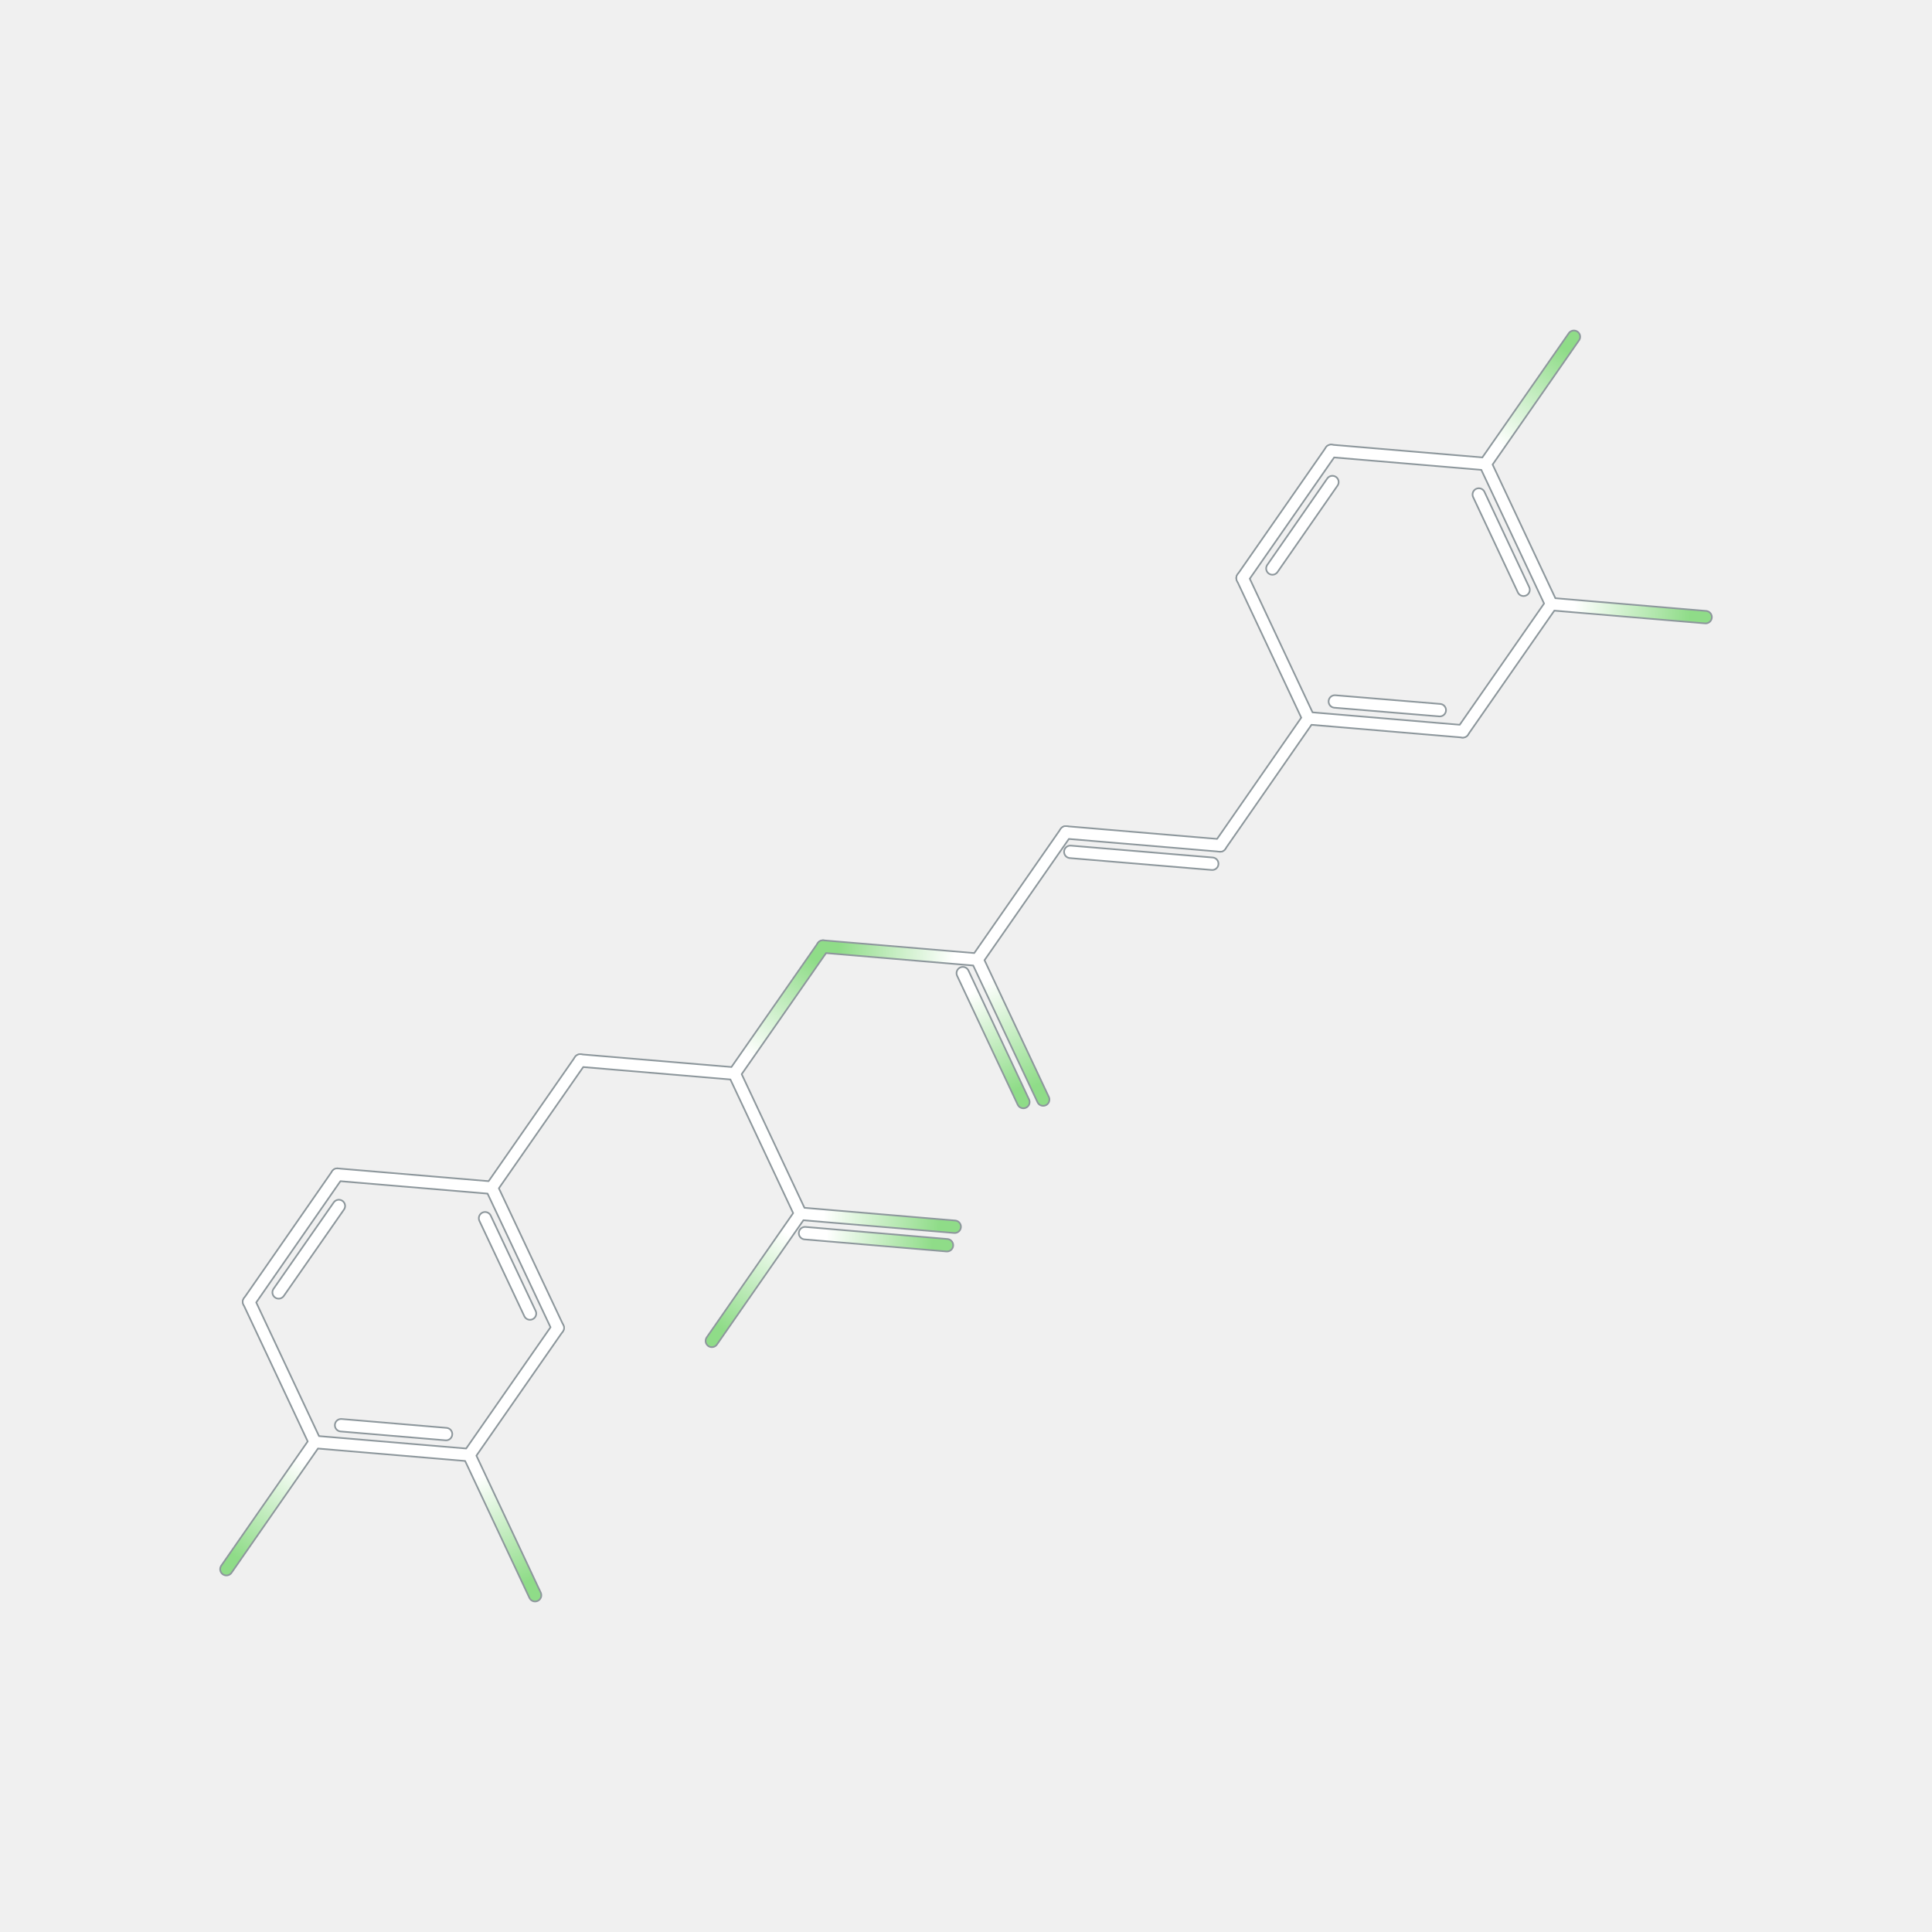
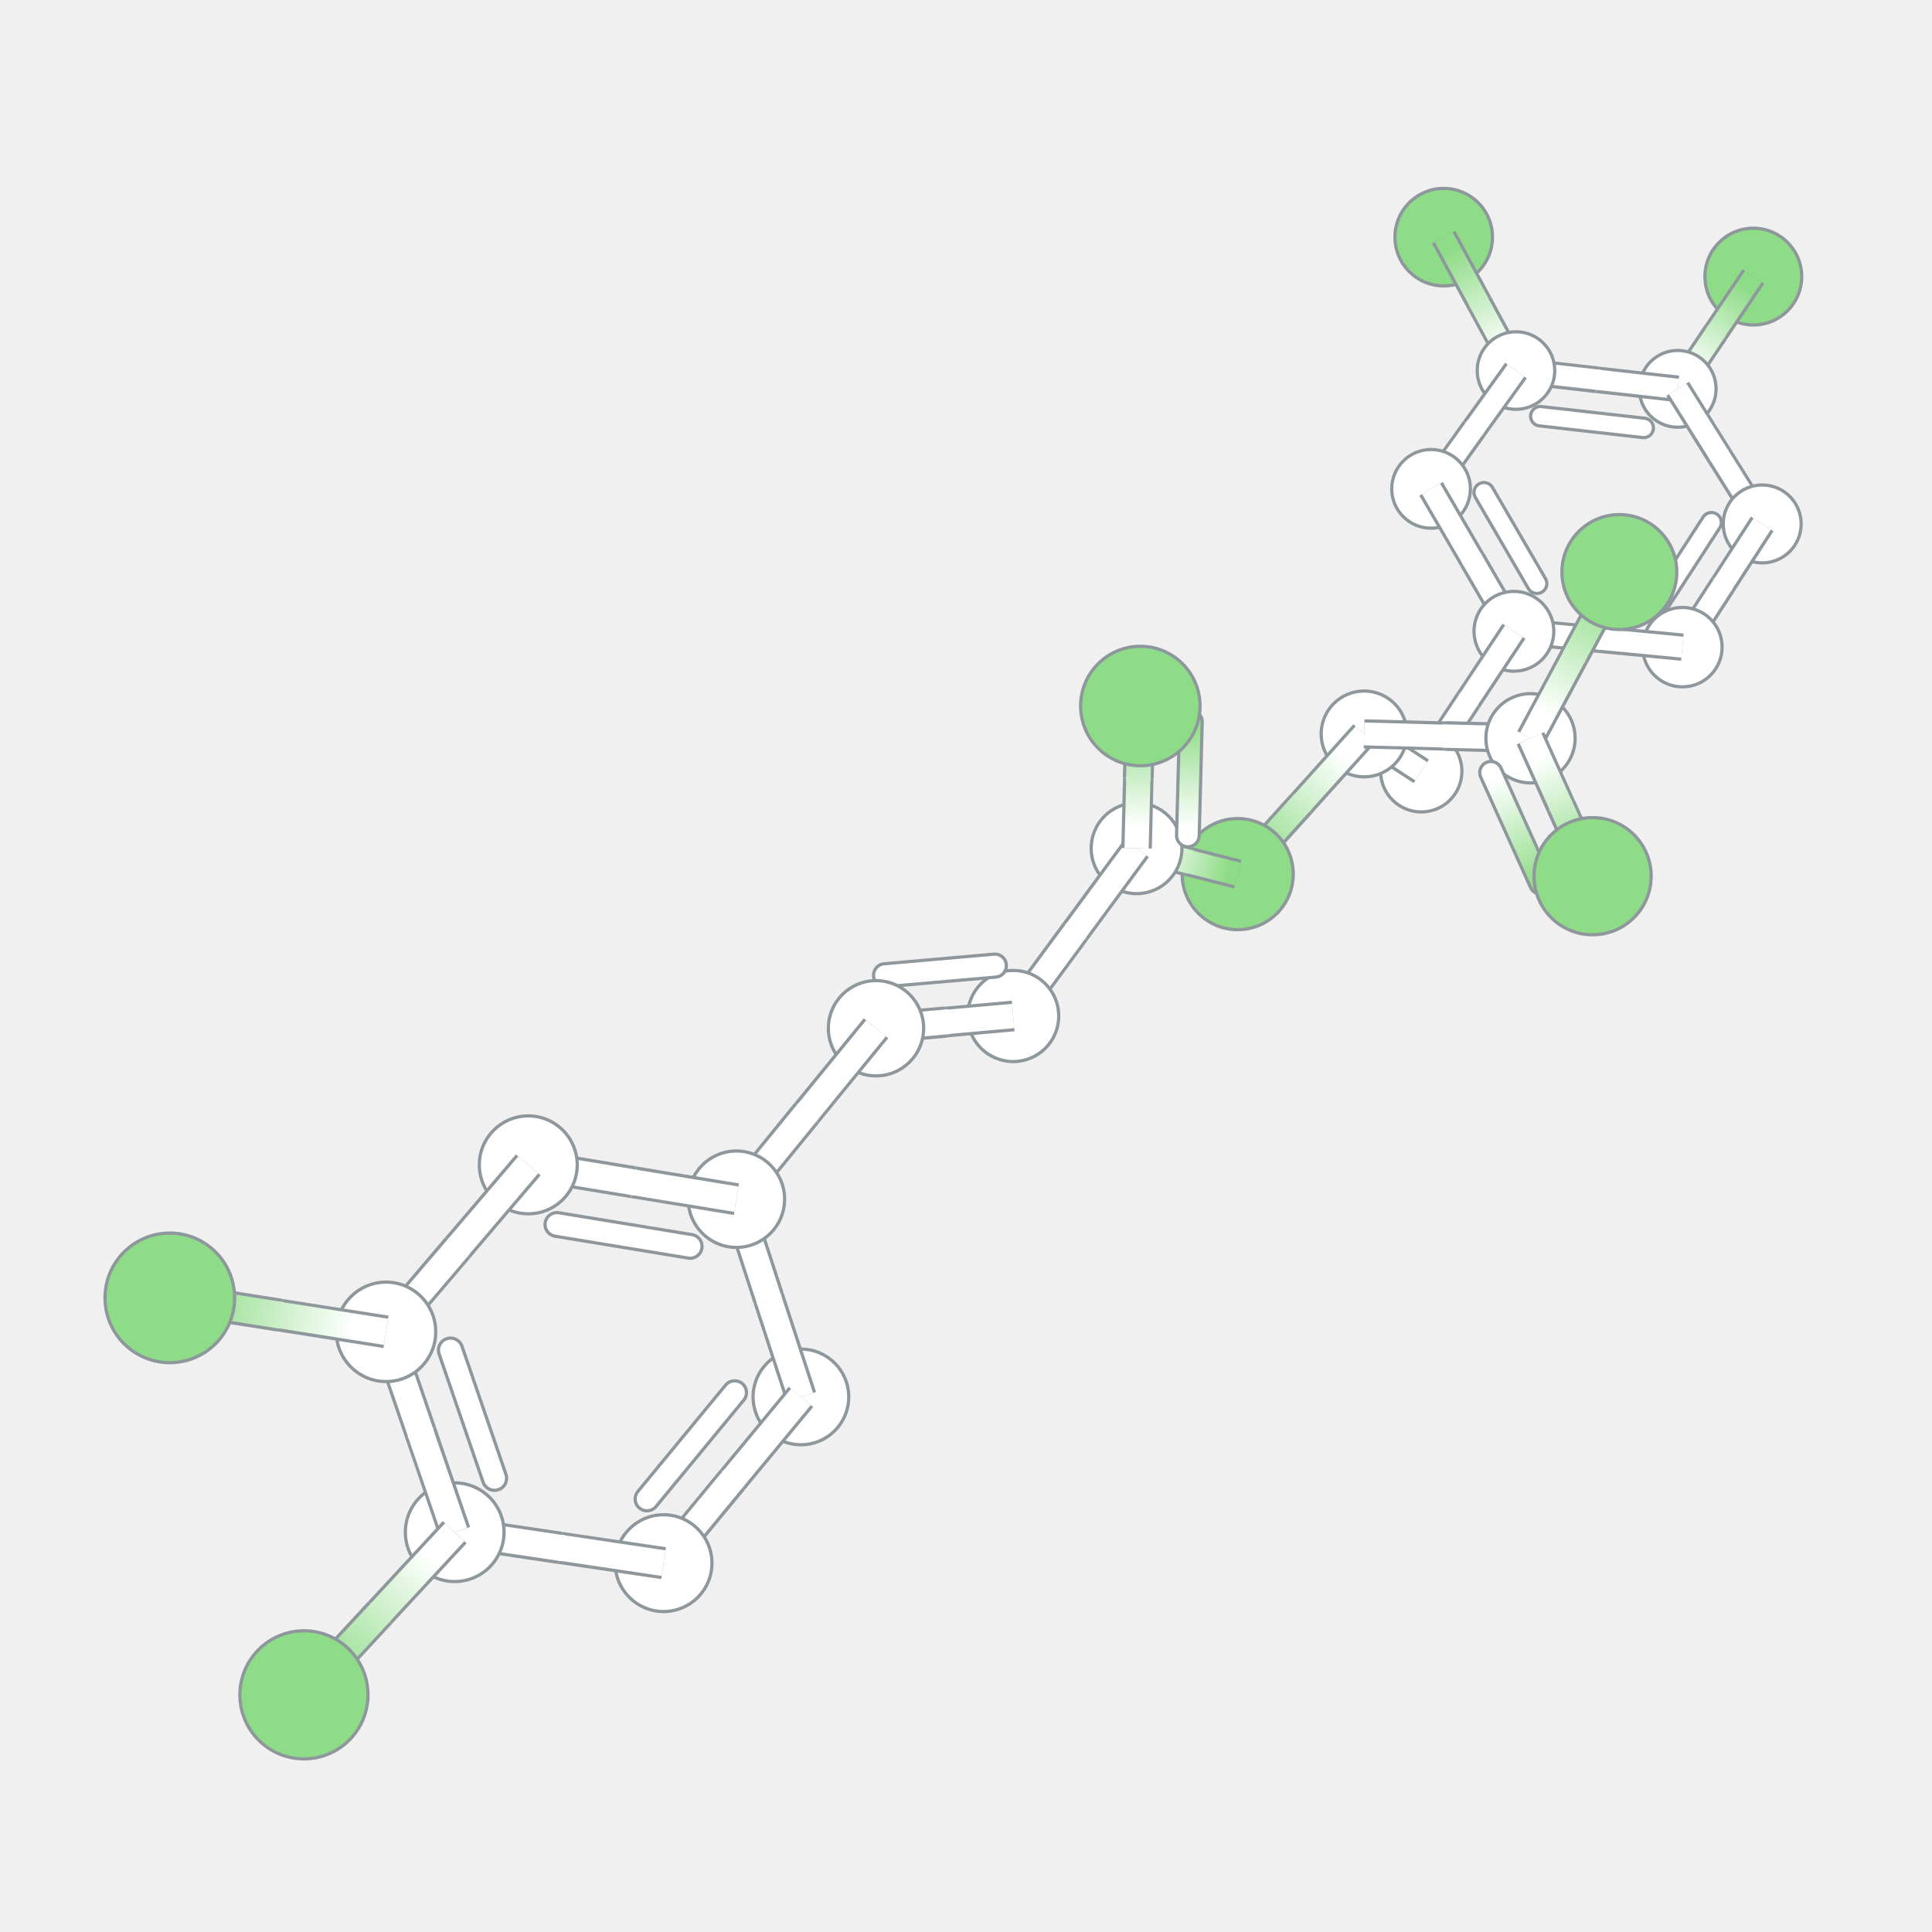
<svg xmlns="http://www.w3.org/2000/svg" viewBox="0 0 1024 1024" width="1024" height="1024">
  <defs>
-     <linearGradient id="b11" gradientUnits="userSpaceOnUse" x1="424.2" y1="643.3" x2="506.0" y2="650.2">
-       <stop offset="0" stop-color="#ffffff" />
-       <stop offset=".15" stop-color="#ffffff" />
-       <stop offset=".9" stop-color="#8fdc88" />
-       <stop offset="1" stop-color="#8fdc88" />
-     </linearGradient>
-     <linearGradient id="b12" gradientUnits="userSpaceOnUse" x1="426.7" y1="653.6" x2="501.9" y2="660.0">
-       <stop offset="0" stop-color="#ffffff" />
-       <stop offset=".15" stop-color="#ffffff" />
-       <stop offset=".9" stop-color="#8fdc88" />
-       <stop offset="1" stop-color="#8fdc88" />
-     </linearGradient>
-     <linearGradient id="b13" gradientUnits="userSpaceOnUse" x1="424.2" y1="643.3" x2="377.3" y2="710.7">
-       <stop offset="0" stop-color="#ffffff" />
-       <stop offset=".15" stop-color="#ffffff" />
-       <stop offset=".9" stop-color="#8fdc88" />
-       <stop offset="1" stop-color="#8fdc88" />
-     </linearGradient>
-     <linearGradient id="b14" gradientUnits="userSpaceOnUse" x1="389.3" y1="569.0" x2="436.2" y2="501.7">
-       <stop offset="0" stop-color="#ffffff" />
-       <stop offset=".15" stop-color="#ffffff" />
-       <stop offset=".9" stop-color="#8fdc88" />
-       <stop offset="1" stop-color="#8fdc88" />
-     </linearGradient>
-     <linearGradient id="b15" gradientUnits="userSpaceOnUse" x1="436.2" y1="501.7" x2="518.0" y2="508.6">
-       <stop offset="0" stop-color="#8fdc88" />
-       <stop offset=".1" stop-color="#8fdc88" />
-       <stop offset=".85" stop-color="#ffffff" />
-       <stop offset="1" stop-color="#ffffff" />
-     </linearGradient>
-     <linearGradient id="b16" gradientUnits="userSpaceOnUse" x1="518.0" y1="508.6" x2="552.9" y2="582.8">
-       <stop offset="0" stop-color="#ffffff" />
-       <stop offset=".15" stop-color="#ffffff" />
-       <stop offset=".9" stop-color="#8fdc88" />
-       <stop offset="1" stop-color="#8fdc88" />
-     </linearGradient>
-     <linearGradient id="b17" gradientUnits="userSpaceOnUse" x1="510.3" y1="515.8" x2="542.4" y2="584.1">
-       <stop offset="0" stop-color="#ffffff" />
-       <stop offset=".15" stop-color="#ffffff" />
-       <stop offset=".9" stop-color="#8fdc88" />
-       <stop offset="1" stop-color="#8fdc88" />
-     </linearGradient>
-     <linearGradient id="b30" gradientUnits="userSpaceOnUse" x1="787.3" y1="245.9" x2="834.2" y2="178.5">
-       <stop offset="0" stop-color="#ffffff" />
-       <stop offset=".15" stop-color="#ffffff" />
-       <stop offset=".9" stop-color="#8fdc88" />
-       <stop offset="1" stop-color="#8fdc88" />
-     </linearGradient>
-     <linearGradient id="b31" gradientUnits="userSpaceOnUse" x1="822.2" y1="320.2" x2="904.0" y2="327.1">
-       <stop offset="0" stop-color="#ffffff" />
-       <stop offset=".15" stop-color="#ffffff" />
-       <stop offset=".9" stop-color="#8fdc88" />
-       <stop offset="1" stop-color="#8fdc88" />
-     </linearGradient>
-     <linearGradient id="b32" gradientUnits="userSpaceOnUse" x1="248.7" y1="771.2" x2="283.6" y2="845.5">
-       <stop offset="0" stop-color="#ffffff" />
-       <stop offset=".15" stop-color="#ffffff" />
-       <stop offset=".9" stop-color="#8fdc88" />
-       <stop offset="1" stop-color="#8fdc88" />
-     </linearGradient>
-     <linearGradient id="b33" gradientUnits="userSpaceOnUse" x1="166.9" y1="764.3" x2="120.0" y2="831.7">
-       <stop offset="0" stop-color="#ffffff" />
-       <stop offset=".15" stop-color="#ffffff" />
-       <stop offset=".9" stop-color="#8fdc88" />
-       <stop offset="1" stop-color="#8fdc88" />
+     <linearGradient id="g8" gradientUnits="userSpaceOnUse" x1="811.2" y1="391.3" x2="844.1" y2="464.4">
+       <stop offset=".15" stop-color="#ffffff" />
+       <stop offset=".9" stop-color="#8fdc88" />
+     </linearGradient>
+     <linearGradient id="g9" gradientUnits="userSpaceOnUse" x1="811.2" y1="391.3" x2="858.3" y2="303.2">
+       <stop offset=".15" stop-color="#ffffff" />
+       <stop offset=".9" stop-color="#8fdc88" />
+     </linearGradient>
+     <linearGradient id="g10" gradientUnits="userSpaceOnUse" x1="723.0" y1="389.0" x2="656.0" y2="463.3">
+       <stop offset=".15" stop-color="#ffffff" />
+       <stop offset=".9" stop-color="#8fdc88" />
+     </linearGradient>
+     <linearGradient id="g11" gradientUnits="userSpaceOnUse" x1="602.4" y1="449.6" x2="656.0" y2="463.3">
+       <stop offset=".15" stop-color="#ffffff" />
+       <stop offset=".9" stop-color="#8fdc88" />
+     </linearGradient>
+     <linearGradient id="g12" gradientUnits="userSpaceOnUse" x1="602.4" y1="449.6" x2="604.4" y2="374.2">
+       <stop offset=".15" stop-color="#ffffff" />
+       <stop offset=".9" stop-color="#8fdc88" />
+     </linearGradient>
+     <linearGradient id="g21" gradientUnits="userSpaceOnUse" x1="241.0" y1="812.1" x2="161.1" y2="898.3">
+       <stop offset=".15" stop-color="#ffffff" />
+       <stop offset=".9" stop-color="#8fdc88" />
+     </linearGradient>
+     <linearGradient id="g22" gradientUnits="userSpaceOnUse" x1="204.6" y1="705.9" x2="90.0" y2="687.9">
+       <stop offset=".15" stop-color="#ffffff" />
+       <stop offset=".9" stop-color="#8fdc88" />
+     </linearGradient>
+     <linearGradient id="g23" gradientUnits="userSpaceOnUse" x1="803.5" y1="196.4" x2="765.2" y2="125.7">
+       <stop offset=".15" stop-color="#ffffff" />
+       <stop offset=".9" stop-color="#8fdc88" />
+     </linearGradient>
+     <linearGradient id="g24" gradientUnits="userSpaceOnUse" x1="889.2" y1="206.1" x2="929.3" y2="146.6">
+       <stop offset=".15" stop-color="#ffffff" />
+       <stop offset=".9" stop-color="#8fdc88" />
    </linearGradient>
  </defs>
-   <line x1="178.8" y1="622.6" x2="132.0" y2="690.0" stroke="#8d979c" stroke-width="7.5" stroke-linecap="round" />
-   <line x1="179.6" y1="639.2" x2="147.7" y2="685.0" stroke="#8d979c" stroke-width="7.5" stroke-linecap="round" />
-   <line x1="132.0" y1="690.0" x2="166.9" y2="764.3" stroke="#8d979c" stroke-width="7.5" stroke-linecap="round" />
-   <line x1="166.9" y1="764.3" x2="248.7" y2="771.2" stroke="#8d979c" stroke-width="7.5" stroke-linecap="round" />
-   <line x1="180.8" y1="755.4" x2="236.4" y2="760.1" stroke="#8d979c" stroke-width="7.5" stroke-linecap="round" />
-   <line x1="248.7" y1="771.2" x2="295.6" y2="703.8" stroke="#8d979c" stroke-width="7.5" stroke-linecap="round" />
-   <line x1="295.6" y1="703.8" x2="260.6" y2="629.5" stroke="#8d979c" stroke-width="7.5" stroke-linecap="round" />
-   <line x1="280.9" y1="696.2" x2="257.1" y2="645.7" stroke="#8d979c" stroke-width="7.5" stroke-linecap="round" />
-   <line x1="260.6" y1="629.5" x2="307.5" y2="562.1" stroke="#8d979c" stroke-width="7.5" stroke-linecap="round" />
-   <line x1="307.5" y1="562.1" x2="389.3" y2="569.0" stroke="#8d979c" stroke-width="7.5" stroke-linecap="round" />
-   <line x1="389.3" y1="569.0" x2="424.2" y2="643.3" stroke="#8d979c" stroke-width="7.5" stroke-linecap="round" />
-   <line x1="424.2" y1="643.3" x2="506.0" y2="650.2" stroke="#8d979c" stroke-width="7.5" stroke-linecap="round" />
-   <line x1="426.7" y1="653.6" x2="501.9" y2="660.0" stroke="#8d979c" stroke-width="7.5" stroke-linecap="round" />
-   <line x1="424.2" y1="643.3" x2="377.3" y2="710.7" stroke="#8d979c" stroke-width="7.5" stroke-linecap="round" />
-   <line x1="389.3" y1="569.0" x2="436.2" y2="501.7" stroke="#8d979c" stroke-width="7.5" stroke-linecap="round" />
-   <line x1="436.2" y1="501.7" x2="518.0" y2="508.6" stroke="#8d979c" stroke-width="7.5" stroke-linecap="round" />
-   <line x1="518.0" y1="508.6" x2="552.9" y2="582.8" stroke="#8d979c" stroke-width="7.5" stroke-linecap="round" />
-   <line x1="510.3" y1="515.8" x2="542.4" y2="584.1" stroke="#8d979c" stroke-width="7.5" stroke-linecap="round" />
-   <line x1="518.0" y1="508.6" x2="564.9" y2="441.2" stroke="#8d979c" stroke-width="7.5" stroke-linecap="round" />
-   <line x1="564.9" y1="441.2" x2="646.7" y2="448.1" stroke="#8d979c" stroke-width="7.5" stroke-linecap="round" />
-   <line x1="567.3" y1="451.5" x2="642.5" y2="457.8" stroke="#8d979c" stroke-width="7.5" stroke-linecap="round" />
-   <line x1="646.7" y1="448.1" x2="693.5" y2="380.7" stroke="#8d979c" stroke-width="7.5" stroke-linecap="round" />
-   <line x1="693.5" y1="380.7" x2="775.3" y2="387.6" stroke="#8d979c" stroke-width="7.5" stroke-linecap="round" />
-   <line x1="707.5" y1="371.8" x2="763.1" y2="376.4" stroke="#8d979c" stroke-width="7.5" stroke-linecap="round" />
-   <line x1="775.3" y1="387.6" x2="822.2" y2="320.2" stroke="#8d979c" stroke-width="7.5" stroke-linecap="round" />
-   <line x1="822.2" y1="320.2" x2="787.3" y2="245.9" stroke="#8d979c" stroke-width="7.5" stroke-linecap="round" />
-   <line x1="807.5" y1="312.6" x2="783.8" y2="262.1" stroke="#8d979c" stroke-width="7.5" stroke-linecap="round" />
-   <line x1="787.3" y1="245.9" x2="705.5" y2="239.0" stroke="#8d979c" stroke-width="7.5" stroke-linecap="round" />
-   <line x1="705.5" y1="239.0" x2="658.6" y2="306.4" stroke="#8d979c" stroke-width="7.5" stroke-linecap="round" />
-   <line x1="706.2" y1="255.5" x2="674.4" y2="301.3" stroke="#8d979c" stroke-width="7.5" stroke-linecap="round" />
-   <line x1="787.3" y1="245.9" x2="834.2" y2="178.5" stroke="#8d979c" stroke-width="7.5" stroke-linecap="round" />
-   <line x1="822.2" y1="320.2" x2="904.0" y2="327.1" stroke="#8d979c" stroke-width="7.5" stroke-linecap="round" />
-   <line x1="248.7" y1="771.2" x2="283.6" y2="845.5" stroke="#8d979c" stroke-width="7.5" stroke-linecap="round" />
-   <line x1="166.9" y1="764.3" x2="120.0" y2="831.7" stroke="#8d979c" stroke-width="7.5" stroke-linecap="round" />
-   <line x1="260.6" y1="629.5" x2="178.8" y2="622.6" stroke="#8d979c" stroke-width="7.5" stroke-linecap="round" />
-   <line x1="658.6" y1="306.4" x2="693.5" y2="380.7" stroke="#8d979c" stroke-width="7.5" stroke-linecap="round" />
-   <line x1="178.8" y1="622.6" x2="132.0" y2="690.0" stroke="#ffffff" stroke-width="5.746" stroke-linecap="round" />
-   <line x1="179.6" y1="639.2" x2="147.7" y2="685.0" stroke="#ffffff" stroke-width="5.746" stroke-linecap="round" />
-   <line x1="132.0" y1="690.0" x2="166.9" y2="764.3" stroke="#ffffff" stroke-width="5.746" stroke-linecap="round" />
-   <line x1="166.9" y1="764.3" x2="248.7" y2="771.2" stroke="#ffffff" stroke-width="5.746" stroke-linecap="round" />
-   <line x1="180.8" y1="755.4" x2="236.4" y2="760.1" stroke="#ffffff" stroke-width="5.746" stroke-linecap="round" />
-   <line x1="248.7" y1="771.2" x2="295.6" y2="703.8" stroke="#ffffff" stroke-width="5.746" stroke-linecap="round" />
-   <line x1="295.6" y1="703.8" x2="260.6" y2="629.5" stroke="#ffffff" stroke-width="5.746" stroke-linecap="round" />
-   <line x1="280.9" y1="696.2" x2="257.1" y2="645.7" stroke="#ffffff" stroke-width="5.746" stroke-linecap="round" />
-   <line x1="260.6" y1="629.5" x2="307.5" y2="562.1" stroke="#ffffff" stroke-width="5.746" stroke-linecap="round" />
-   <line x1="307.5" y1="562.1" x2="389.3" y2="569.0" stroke="#ffffff" stroke-width="5.746" stroke-linecap="round" />
-   <line x1="389.3" y1="569.0" x2="424.2" y2="643.3" stroke="#ffffff" stroke-width="5.746" stroke-linecap="round" />
-   <line x1="518.0" y1="508.6" x2="564.9" y2="441.2" stroke="#ffffff" stroke-width="5.746" stroke-linecap="round" />
-   <line x1="564.9" y1="441.2" x2="646.7" y2="448.1" stroke="#ffffff" stroke-width="5.746" stroke-linecap="round" />
-   <line x1="567.3" y1="451.5" x2="642.5" y2="457.8" stroke="#ffffff" stroke-width="5.746" stroke-linecap="round" />
-   <line x1="646.7" y1="448.1" x2="693.5" y2="380.7" stroke="#ffffff" stroke-width="5.746" stroke-linecap="round" />
-   <line x1="693.5" y1="380.7" x2="775.3" y2="387.6" stroke="#ffffff" stroke-width="5.746" stroke-linecap="round" />
-   <line x1="707.5" y1="371.8" x2="763.1" y2="376.4" stroke="#ffffff" stroke-width="5.746" stroke-linecap="round" />
-   <line x1="775.3" y1="387.6" x2="822.2" y2="320.2" stroke="#ffffff" stroke-width="5.746" stroke-linecap="round" />
-   <line x1="822.2" y1="320.2" x2="787.3" y2="245.9" stroke="#ffffff" stroke-width="5.746" stroke-linecap="round" />
-   <line x1="807.5" y1="312.6" x2="783.8" y2="262.1" stroke="#ffffff" stroke-width="5.746" stroke-linecap="round" />
-   <line x1="787.3" y1="245.9" x2="705.5" y2="239.0" stroke="#ffffff" stroke-width="5.746" stroke-linecap="round" />
-   <line x1="705.5" y1="239.0" x2="658.6" y2="306.4" stroke="#ffffff" stroke-width="5.746" stroke-linecap="round" />
-   <line x1="706.2" y1="255.5" x2="674.4" y2="301.3" stroke="#ffffff" stroke-width="5.746" stroke-linecap="round" />
-   <line x1="260.6" y1="629.5" x2="178.8" y2="622.6" stroke="#ffffff" stroke-width="5.746" stroke-linecap="round" />
-   <line x1="658.6" y1="306.4" x2="693.5" y2="380.7" stroke="#ffffff" stroke-width="5.746" stroke-linecap="round" />
-   <line x1="424.2" y1="643.3" x2="506.0" y2="650.2" stroke="url(#b11)" stroke-width="5.746" stroke-linecap="round" />
-   <line x1="426.7" y1="653.6" x2="501.9" y2="660.0" stroke="url(#b12)" stroke-width="5.746" stroke-linecap="round" />
-   <line x1="424.2" y1="643.3" x2="377.3" y2="710.7" stroke="url(#b13)" stroke-width="5.746" stroke-linecap="round" />
-   <line x1="389.3" y1="569.0" x2="436.2" y2="501.7" stroke="url(#b14)" stroke-width="5.746" stroke-linecap="round" />
-   <line x1="436.2" y1="501.7" x2="518.0" y2="508.6" stroke="url(#b15)" stroke-width="5.746" stroke-linecap="round" />
-   <line x1="518.0" y1="508.6" x2="552.9" y2="582.8" stroke="url(#b16)" stroke-width="5.746" stroke-linecap="round" />
-   <line x1="510.3" y1="515.8" x2="542.4" y2="584.1" stroke="url(#b17)" stroke-width="5.746" stroke-linecap="round" />
-   <line x1="787.3" y1="245.9" x2="834.2" y2="178.5" stroke="url(#b30)" stroke-width="5.746" stroke-linecap="round" />
-   <line x1="822.2" y1="320.2" x2="904.0" y2="327.1" stroke="url(#b31)" stroke-width="5.746" stroke-linecap="round" />
-   <line x1="248.7" y1="771.2" x2="283.6" y2="845.5" stroke="url(#b32)" stroke-width="5.746" stroke-linecap="round" />
-   <line x1="166.9" y1="764.3" x2="120.0" y2="831.7" stroke="url(#b33)" stroke-width="5.746" stroke-linecap="round" />
+   <circle cx="929.3" cy="146.6" r="26.5" fill="#8d979c" />
+   <circle cx="929.3" cy="146.6" r="24.8" fill="#8fdc88" />
+   <line x1="929.3" y1="146.6" x2="909.4" y2="176.1" stroke="#8d979c" stroke-width="14.0" stroke-linecap="butt" />
+   <line x1="929.3" y1="146.6" x2="908.5" y2="177.4" stroke="url(#g24)" stroke-width="10.6" stroke-linecap="butt" />
+   <circle cx="765.2" cy="125.7" r="26.7" fill="#8d979c" />
+   <circle cx="765.2" cy="125.7" r="25.0" fill="#8fdc88" />
+   <line x1="889.2" y1="206.1" x2="909.4" y2="176.1" stroke="#8d979c" stroke-width="14.1" stroke-linecap="butt" />
+   <line x1="889.2" y1="206.1" x2="910.3" y2="174.8" stroke="url(#g24)" stroke-width="10.7" stroke-linecap="butt" />
+   <line x1="765.2" y1="125.7" x2="784.2" y2="160.8" stroke="#8d979c" stroke-width="14.1" stroke-linecap="butt" />
+   <line x1="765.2" y1="125.7" x2="785.0" y2="162.2" stroke="url(#g23)" stroke-width="10.7" stroke-linecap="butt" />
+   <circle cx="889.2" cy="206.1" r="21.2" fill="#8d979c" />
+   <circle cx="889.2" cy="206.1" r="19.5" fill="#ffffff" />
+   <line x1="889.2" y1="206.1" x2="846.4" y2="201.3" stroke="#8d979c" stroke-width="14.1" stroke-linecap="butt" />
+   <line x1="889.2" y1="206.1" x2="844.9" y2="201.1" stroke="#ffffff" stroke-width="10.7" stroke-linecap="butt" />
+   <line x1="871.2" y1="226.8" x2="816.4" y2="220.6" stroke="#8d979c" stroke-width="12.0" stroke-linecap="round" />
+   <line x1="871.2" y1="226.8" x2="816.4" y2="220.6" stroke="#ffffff" stroke-width="8.6" stroke-linecap="round" />
+   <line x1="803.5" y1="196.4" x2="784.2" y2="160.8" stroke="#8d979c" stroke-width="14.1" stroke-linecap="butt" />
+   <line x1="803.5" y1="196.4" x2="783.4" y2="159.4" stroke="url(#g23)" stroke-width="10.7" stroke-linecap="butt" />
+   <line x1="889.2" y1="206.1" x2="911.4" y2="241.7" stroke="#8d979c" stroke-width="14.2" stroke-linecap="butt" />
+   <line x1="889.2" y1="206.1" x2="912.3" y2="243.0" stroke="#ffffff" stroke-width="10.8" stroke-linecap="butt" />
+   <line x1="803.5" y1="196.4" x2="846.4" y2="201.3" stroke="#8d979c" stroke-width="14.2" stroke-linecap="butt" />
+   <line x1="803.5" y1="196.4" x2="848.0" y2="201.4" stroke="#ffffff" stroke-width="10.8" stroke-linecap="butt" />
+   <circle cx="803.5" cy="196.4" r="21.4" fill="#8d979c" />
+   <circle cx="803.5" cy="196.4" r="19.7" fill="#ffffff" />
+   <line x1="934.0" y1="277.7" x2="911.4" y2="241.7" stroke="#8d979c" stroke-width="14.2" stroke-linecap="butt" />
+   <line x1="934.0" y1="277.7" x2="910.6" y2="240.3" stroke="#ffffff" stroke-width="10.8" stroke-linecap="butt" />
+   <line x1="803.5" y1="196.4" x2="781.2" y2="227.4" stroke="#8d979c" stroke-width="14.2" stroke-linecap="butt" />
+   <line x1="803.5" y1="196.4" x2="780.3" y2="228.7" stroke="#ffffff" stroke-width="10.8" stroke-linecap="butt" />
+   <circle cx="934.0" cy="277.7" r="21.5" fill="#8d979c" />
+   <circle cx="934.0" cy="277.7" r="19.8" fill="#ffffff" />
+   <line x1="934.0" y1="277.7" x2="913.1" y2="310.0" stroke="#8d979c" stroke-width="14.3" stroke-linecap="butt" />
+   <line x1="934.0" y1="277.7" x2="912.2" y2="311.3" stroke="#ffffff" stroke-width="10.9" stroke-linecap="butt" />
+   <line x1="758.5" y1="259.1" x2="781.2" y2="227.4" stroke="#8d979c" stroke-width="14.3" stroke-linecap="butt" />
+   <line x1="758.5" y1="259.1" x2="782.1" y2="226.1" stroke="#ffffff" stroke-width="10.9" stroke-linecap="butt" />
+   <line x1="880.0" y1="318.7" x2="907.1" y2="276.9" stroke="#8d979c" stroke-width="12.2" stroke-linecap="round" />
+   <line x1="880.0" y1="318.7" x2="907.1" y2="276.9" stroke="#ffffff" stroke-width="8.8" stroke-linecap="round" />
+   <circle cx="758.5" cy="259.1" r="21.7" fill="#8d979c" />
+   <circle cx="758.5" cy="259.1" r="20.0" fill="#ffffff" />
+   <line x1="891.7" y1="343.0" x2="913.1" y2="310.0" stroke="#8d979c" stroke-width="14.4" stroke-linecap="butt" />
+   <line x1="891.7" y1="343.0" x2="913.9" y2="308.7" stroke="#ffffff" stroke-width="11.0" stroke-linecap="butt" />
+   <line x1="758.5" y1="259.1" x2="780.3" y2="296.6" stroke="#8d979c" stroke-width="14.4" stroke-linecap="butt" />
+   <line x1="758.5" y1="259.1" x2="781.1" y2="298.0" stroke="#ffffff" stroke-width="11.0" stroke-linecap="butt" />
+   <line x1="786.5" y1="261.0" x2="814.6" y2="309.3" stroke="#8d979c" stroke-width="12.2" stroke-linecap="round" />
+   <line x1="786.5" y1="261.0" x2="814.6" y2="309.3" stroke="#ffffff" stroke-width="8.8" stroke-linecap="round" />
+   <circle cx="891.7" cy="343.0" r="21.9" fill="#8d979c" />
+   <circle cx="891.7" cy="343.0" r="20.2" fill="#ffffff" />
+   <line x1="891.7" y1="343.0" x2="847.2" y2="338.8" stroke="#8d979c" stroke-width="14.5" stroke-linecap="butt" />
+   <line x1="891.7" y1="343.0" x2="845.6" y2="338.6" stroke="#ffffff" stroke-width="11.1" stroke-linecap="butt" />
+   <line x1="802.4" y1="334.6" x2="780.3" y2="296.6" stroke="#8d979c" stroke-width="14.5" stroke-linecap="butt" />
+   <line x1="802.4" y1="334.6" x2="779.5" y2="295.2" stroke="#ffffff" stroke-width="11.1" stroke-linecap="butt" />
+   <line x1="802.4" y1="334.6" x2="847.2" y2="338.8" stroke="#8d979c" stroke-width="14.5" stroke-linecap="butt" />
+   <line x1="802.4" y1="334.6" x2="848.8" y2="338.9" stroke="#ffffff" stroke-width="11.1" stroke-linecap="butt" />
+   <circle cx="802.4" cy="334.6" r="22.0" fill="#8d979c" />
+   <circle cx="802.4" cy="334.6" r="20.3" fill="#ffffff" />
+   <line x1="802.4" y1="334.6" x2="778.1" y2="371.3" stroke="#8d979c" stroke-width="14.6" stroke-linecap="butt" />
+   <line x1="802.4" y1="334.6" x2="777.2" y2="372.6" stroke="#ffffff" stroke-width="11.2" stroke-linecap="butt" />
+   <line x1="753.3" y1="408.8" x2="778.1" y2="371.3" stroke="#8d979c" stroke-width="14.7" stroke-linecap="butt" />
+   <line x1="753.3" y1="408.8" x2="779.0" y2="369.9" stroke="#ffffff" stroke-width="11.3" stroke-linecap="butt" />
+   <circle cx="753.3" cy="408.8" r="22.4" fill="#8d979c" />
+   <circle cx="753.3" cy="408.8" r="20.7" fill="#ffffff" />
+   <line x1="753.3" y1="408.8" x2="738.5" y2="399.2" stroke="#8d979c" stroke-width="14.9" stroke-linecap="butt" />
+   <line x1="753.3" y1="408.8" x2="737.2" y2="398.3" stroke="#ffffff" stroke-width="11.5" stroke-linecap="butt" />
+   <line x1="723.0" y1="389.0" x2="738.5" y2="399.2" stroke="#8d979c" stroke-width="15.2" stroke-linecap="butt" />
+   <line x1="723.0" y1="389.0" x2="739.9" y2="400.0" stroke="#ffffff" stroke-width="11.8" stroke-linecap="butt" />
+   <circle cx="723.0" cy="389.0" r="23.6" fill="#8d979c" />
+   <circle cx="723.0" cy="389.0" r="21.9" fill="#ffffff" />
+   <line x1="723.0" y1="389.0" x2="689.7" y2="426.0" stroke="#8d979c" stroke-width="15.4" stroke-linecap="butt" />
+   <line x1="723.0" y1="389.0" x2="688.6" y2="427.2" stroke="url(#g10)" stroke-width="12.0" stroke-linecap="butt" />
+   <line x1="656.0" y1="463.3" x2="689.7" y2="426.0" stroke="#8d979c" stroke-width="15.5" stroke-linecap="butt" />
+   <line x1="656.0" y1="463.3" x2="690.7" y2="424.8" stroke="url(#g10)" stroke-width="12.1" stroke-linecap="butt" />
+   <line x1="723.0" y1="389.0" x2="766.2" y2="390.1" stroke="#8d979c" stroke-width="15.5" stroke-linecap="butt" />
+   <line x1="723.0" y1="389.0" x2="767.8" y2="390.2" stroke="#ffffff" stroke-width="12.1" stroke-linecap="butt" />
+   <circle cx="656.0" cy="463.3" r="30.3" fill="#8d979c" />
+   <circle cx="656.0" cy="463.3" r="28.6" fill="#8fdc88" />
+   <line x1="656.0" y1="463.3" x2="629.8" y2="456.6" stroke="#8d979c" stroke-width="15.7" stroke-linecap="butt" />
+   <line x1="656.0" y1="463.3" x2="628.2" y2="456.2" stroke="url(#g11)" stroke-width="12.3" stroke-linecap="butt" />
+   <line x1="811.2" y1="391.3" x2="766.2" y2="390.1" stroke="#8d979c" stroke-width="15.8" stroke-linecap="butt" />
+   <line x1="811.2" y1="391.3" x2="764.6" y2="390.1" stroke="#ffffff" stroke-width="12.4" stroke-linecap="butt" />
+   <circle cx="811.2" cy="391.3" r="24.5" fill="#8d979c" />
+   <circle cx="811.2" cy="391.3" r="22.8" fill="#ffffff" />
+   <line x1="811.2" y1="391.3" x2="834.7" y2="347.4" stroke="#8d979c" stroke-width="15.9" stroke-linecap="butt" />
+   <line x1="811.2" y1="391.3" x2="835.4" y2="346.0" stroke="url(#g9)" stroke-width="12.5" stroke-linecap="butt" />
+   <line x1="602.4" y1="449.6" x2="629.8" y2="456.6" stroke="#8d979c" stroke-width="16.0" stroke-linecap="butt" />
+   <line x1="602.4" y1="449.6" x2="631.4" y2="457.0" stroke="url(#g11)" stroke-width="12.6" stroke-linecap="butt" />
+   <line x1="858.3" y1="303.2" x2="834.7" y2="347.4" stroke="#8d979c" stroke-width="16.0" stroke-linecap="butt" />
+   <line x1="858.3" y1="303.2" x2="833.9" y2="348.8" stroke="url(#g9)" stroke-width="12.6" stroke-linecap="butt" />
+   <line x1="811.2" y1="391.3" x2="827.4" y2="427.4" stroke="#8d979c" stroke-width="16.0" stroke-linecap="butt" />
+   <line x1="811.2" y1="391.3" x2="828.1" y2="428.8" stroke="url(#g8)" stroke-width="12.6" stroke-linecap="butt" />
+   <circle cx="858.3" cy="303.2" r="31.3" fill="#8d979c" />
+   <circle cx="858.3" cy="303.2" r="29.6" fill="#8fdc88" />
+   <line x1="790.2" y1="409.5" x2="816.6" y2="468.0" stroke="#8d979c" stroke-width="13.5" stroke-linecap="round" />
+   <line x1="790.2" y1="409.5" x2="816.6" y2="468.0" stroke="url(#g8)" stroke-width="10.1" stroke-linecap="round" />
+   <circle cx="602.4" cy="449.6" r="24.9" fill="#8d979c" />
+   <circle cx="602.4" cy="449.6" r="23.2" fill="#ffffff" />
+   <line x1="602.4" y1="449.6" x2="569.8" y2="493.9" stroke="#8d979c" stroke-width="16.1" stroke-linecap="butt" />
+   <line x1="602.4" y1="449.6" x2="568.9" y2="495.2" stroke="#ffffff" stroke-width="12.7" stroke-linecap="butt" />
+   <line x1="844.1" y1="464.4" x2="827.4" y2="427.4" stroke="#8d979c" stroke-width="16.1" stroke-linecap="butt" />
+   <line x1="844.1" y1="464.4" x2="826.8" y2="425.9" stroke="url(#g8)" stroke-width="12.7" stroke-linecap="butt" />
+   <line x1="537.0" y1="538.5" x2="569.8" y2="493.9" stroke="#8d979c" stroke-width="16.2" stroke-linecap="butt" />
+   <line x1="537.0" y1="538.5" x2="570.8" y2="492.6" stroke="#ffffff" stroke-width="12.8" stroke-linecap="butt" />
+   <line x1="602.4" y1="449.6" x2="603.3" y2="412.5" stroke="#8d979c" stroke-width="16.2" stroke-linecap="butt" />
+   <line x1="602.4" y1="449.6" x2="603.4" y2="410.9" stroke="url(#g12)" stroke-width="12.8" stroke-linecap="butt" />
+   <circle cx="537.0" cy="538.5" r="25.0" fill="#8d979c" />
+   <circle cx="537.0" cy="538.5" r="23.3" fill="#ffffff" />
+   <circle cx="844.1" cy="464.4" r="31.9" fill="#8d979c" />
+   <circle cx="844.1" cy="464.4" r="30.2" fill="#8fdc88" />
+   <line x1="629.6" y1="442.8" x2="631.2" y2="382.5" stroke="#8d979c" stroke-width="13.7" stroke-linecap="round" />
+   <line x1="629.6" y1="442.8" x2="631.2" y2="382.5" stroke="url(#g12)" stroke-width="10.3" stroke-linecap="round" />
+   <line x1="537.0" y1="538.5" x2="501.4" y2="541.7" stroke="#8d979c" stroke-width="16.3" stroke-linecap="butt" />
+   <line x1="537.0" y1="538.5" x2="499.8" y2="541.8" stroke="#ffffff" stroke-width="12.9" stroke-linecap="butt" />
+   <line x1="604.4" y1="374.2" x2="603.3" y2="412.5" stroke="#8d979c" stroke-width="16.4" stroke-linecap="butt" />
+   <line x1="604.4" y1="374.2" x2="603.3" y2="414.1" stroke="url(#g12)" stroke-width="13.0" stroke-linecap="butt" />
+   <line x1="527.3" y1="511.8" x2="469.1" y2="516.9" stroke="#8d979c" stroke-width="13.9" stroke-linecap="round" />
+   <line x1="527.3" y1="511.8" x2="469.1" y2="516.9" stroke="#ffffff" stroke-width="10.5" stroke-linecap="round" />
+   <circle cx="604.4" cy="374.2" r="32.5" fill="#8d979c" />
+   <circle cx="604.4" cy="374.2" r="30.8" fill="#8fdc88" />
+   <line x1="464.3" y1="545.0" x2="501.4" y2="541.7" stroke="#8d979c" stroke-width="16.6" stroke-linecap="butt" />
+   <line x1="464.3" y1="545.0" x2="503.0" y2="541.5" stroke="#ffffff" stroke-width="13.2" stroke-linecap="butt" />
+   <circle cx="464.3" cy="545.0" r="26.1" fill="#8d979c" />
+   <circle cx="464.3" cy="545.0" r="24.4" fill="#ffffff" />
+   <line x1="464.3" y1="545.0" x2="427.5" y2="590.0" stroke="#8d979c" stroke-width="16.8" stroke-linecap="butt" />
+   <line x1="464.3" y1="545.0" x2="426.5" y2="591.3" stroke="#ffffff" stroke-width="13.4" stroke-linecap="butt" />
+   <circle cx="424.5" cy="740.4" r="26.2" fill="#8d979c" />
+   <circle cx="424.5" cy="740.4" r="24.5" fill="#ffffff" />
+   <line x1="424.5" y1="740.4" x2="407.4" y2="688.1" stroke="#8d979c" stroke-width="16.9" stroke-linecap="butt" />
+   <line x1="424.5" y1="740.4" x2="406.9" y2="686.6" stroke="#ffffff" stroke-width="13.5" stroke-linecap="butt" />
+   <line x1="390.3" y1="635.6" x2="427.5" y2="590.0" stroke="#8d979c" stroke-width="16.9" stroke-linecap="butt" />
+   <line x1="390.3" y1="635.6" x2="428.5" y2="588.8" stroke="#ffffff" stroke-width="13.5" stroke-linecap="butt" />
+   <line x1="424.5" y1="740.4" x2="388.3" y2="784.2" stroke="#8d979c" stroke-width="16.9" stroke-linecap="butt" />
+   <line x1="424.5" y1="740.4" x2="387.3" y2="785.4" stroke="#ffffff" stroke-width="13.5" stroke-linecap="butt" />
+   <line x1="390.3" y1="635.6" x2="407.4" y2="688.1" stroke="#8d979c" stroke-width="16.9" stroke-linecap="butt" />
+   <line x1="390.3" y1="635.6" x2="407.9" y2="689.7" stroke="#ffffff" stroke-width="13.5" stroke-linecap="butt" />
+   <line x1="342.9" y1="794.5" x2="389.4" y2="738.1" stroke="#8d979c" stroke-width="14.2" stroke-linecap="round" />
+   <line x1="342.9" y1="794.5" x2="389.4" y2="738.1" stroke="#ffffff" stroke-width="10.8" stroke-linecap="round" />
+   <circle cx="390.3" cy="635.6" r="26.4" fill="#8d979c" />
+   <circle cx="390.3" cy="635.6" r="24.7" fill="#ffffff" />
+   <line x1="351.7" y1="828.5" x2="388.3" y2="784.2" stroke="#8d979c" stroke-width="17.0" stroke-linecap="butt" />
+   <line x1="351.7" y1="828.5" x2="389.3" y2="782.9" stroke="#ffffff" stroke-width="13.6" stroke-linecap="butt" />
+   <line x1="390.3" y1="635.6" x2="335.7" y2="626.6" stroke="#8d979c" stroke-width="17.0" stroke-linecap="butt" />
+   <line x1="390.3" y1="635.6" x2="334.1" y2="626.4" stroke="#ffffff" stroke-width="13.6" stroke-linecap="butt" />
+   <circle cx="351.7" cy="828.5" r="26.5" fill="#8d979c" />
+   <circle cx="351.7" cy="828.5" r="24.8" fill="#ffffff" />
+   <line x1="365.8" y1="660.6" x2="295.2" y2="649.0" stroke="#8d979c" stroke-width="14.3" stroke-linecap="round" />
+   <line x1="365.8" y1="660.6" x2="295.2" y2="649.0" stroke="#ffffff" stroke-width="10.9" stroke-linecap="round" />
+   <line x1="351.7" y1="828.5" x2="296.8" y2="820.4" stroke="#8d979c" stroke-width="17.1" stroke-linecap="butt" />
+   <line x1="351.7" y1="828.5" x2="295.3" y2="820.1" stroke="#ffffff" stroke-width="13.7" stroke-linecap="butt" />
+   <line x1="280.0" y1="617.4" x2="335.7" y2="626.6" stroke="#8d979c" stroke-width="17.1" stroke-linecap="butt" />
+   <line x1="280.0" y1="617.4" x2="337.3" y2="626.9" stroke="#ffffff" stroke-width="13.7" stroke-linecap="butt" />
+   <circle cx="280.0" cy="617.4" r="26.8" fill="#8d979c" />
+   <circle cx="280.0" cy="617.4" r="25.1" fill="#ffffff" />
+   <line x1="241.0" y1="812.1" x2="296.8" y2="820.4" stroke="#8d979c" stroke-width="17.2" stroke-linecap="butt" />
+   <line x1="241.0" y1="812.1" x2="298.4" y2="820.6" stroke="#ffffff" stroke-width="13.8" stroke-linecap="butt" />
+   <line x1="280.0" y1="617.4" x2="242.5" y2="661.4" stroke="#8d979c" stroke-width="17.2" stroke-linecap="butt" />
+   <line x1="280.0" y1="617.4" x2="241.5" y2="662.6" stroke="#ffffff" stroke-width="13.8" stroke-linecap="butt" />
+   <circle cx="241.0" cy="812.1" r="27.0" fill="#8d979c" />
+   <circle cx="241.0" cy="812.1" r="25.3" fill="#ffffff" />
+   <line x1="241.0" y1="812.1" x2="222.9" y2="759.2" stroke="#8d979c" stroke-width="17.3" stroke-linecap="butt" />
+   <line x1="241.0" y1="812.1" x2="222.3" y2="757.7" stroke="#ffffff" stroke-width="13.9" stroke-linecap="butt" />
+   <line x1="238.8" y1="715.6" x2="262.1" y2="783.5" stroke="#8d979c" stroke-width="14.5" stroke-linecap="round" />
+   <line x1="238.8" y1="715.6" x2="262.1" y2="783.5" stroke="#ffffff" stroke-width="11.1" stroke-linecap="round" />
+   <line x1="204.6" y1="705.9" x2="242.5" y2="661.4" stroke="#8d979c" stroke-width="17.3" stroke-linecap="butt" />
+   <line x1="204.6" y1="705.9" x2="243.6" y2="660.2" stroke="#ffffff" stroke-width="13.9" stroke-linecap="butt" />
+   <line x1="241.0" y1="812.1" x2="201.3" y2="854.9" stroke="#8d979c" stroke-width="17.3" stroke-linecap="butt" />
+   <line x1="241.0" y1="812.1" x2="200.2" y2="856.1" stroke="url(#g21)" stroke-width="13.9" stroke-linecap="butt" />
+   <line x1="204.6" y1="705.9" x2="222.9" y2="759.2" stroke="#8d979c" stroke-width="17.3" stroke-linecap="butt" />
+   <line x1="204.6" y1="705.9" x2="223.4" y2="760.7" stroke="#ffffff" stroke-width="13.9" stroke-linecap="butt" />
+   <circle cx="204.6" cy="705.9" r="27.2" fill="#8d979c" />
+   <circle cx="204.6" cy="705.9" r="25.5" fill="#ffffff" />
+   <line x1="161.1" y1="898.3" x2="201.3" y2="854.9" stroke="#8d979c" stroke-width="17.4" stroke-linecap="butt" />
+   <line x1="161.1" y1="898.3" x2="202.4" y2="853.8" stroke="url(#g21)" stroke-width="14.0" stroke-linecap="butt" />
+   <line x1="204.6" y1="705.9" x2="147.9" y2="697.0" stroke="#8d979c" stroke-width="17.4" stroke-linecap="butt" />
+   <line x1="204.6" y1="705.9" x2="146.3" y2="696.7" stroke="url(#g22)" stroke-width="14.0" stroke-linecap="butt" />
+   <circle cx="161.1" cy="898.3" r="34.8" fill="#8d979c" />
+   <circle cx="161.1" cy="898.3" r="33.1" fill="#8fdc88" />
+   <line x1="90.0" y1="687.9" x2="147.9" y2="697.0" stroke="#8d979c" stroke-width="17.6" stroke-linecap="butt" />
+   <line x1="90.0" y1="687.9" x2="149.4" y2="697.2" stroke="url(#g22)" stroke-width="14.2" stroke-linecap="butt" />
+   <circle cx="90.0" cy="687.9" r="35.2" fill="#8d979c" />
+   <circle cx="90.0" cy="687.9" r="33.5" fill="#8fdc88" />
</svg>
